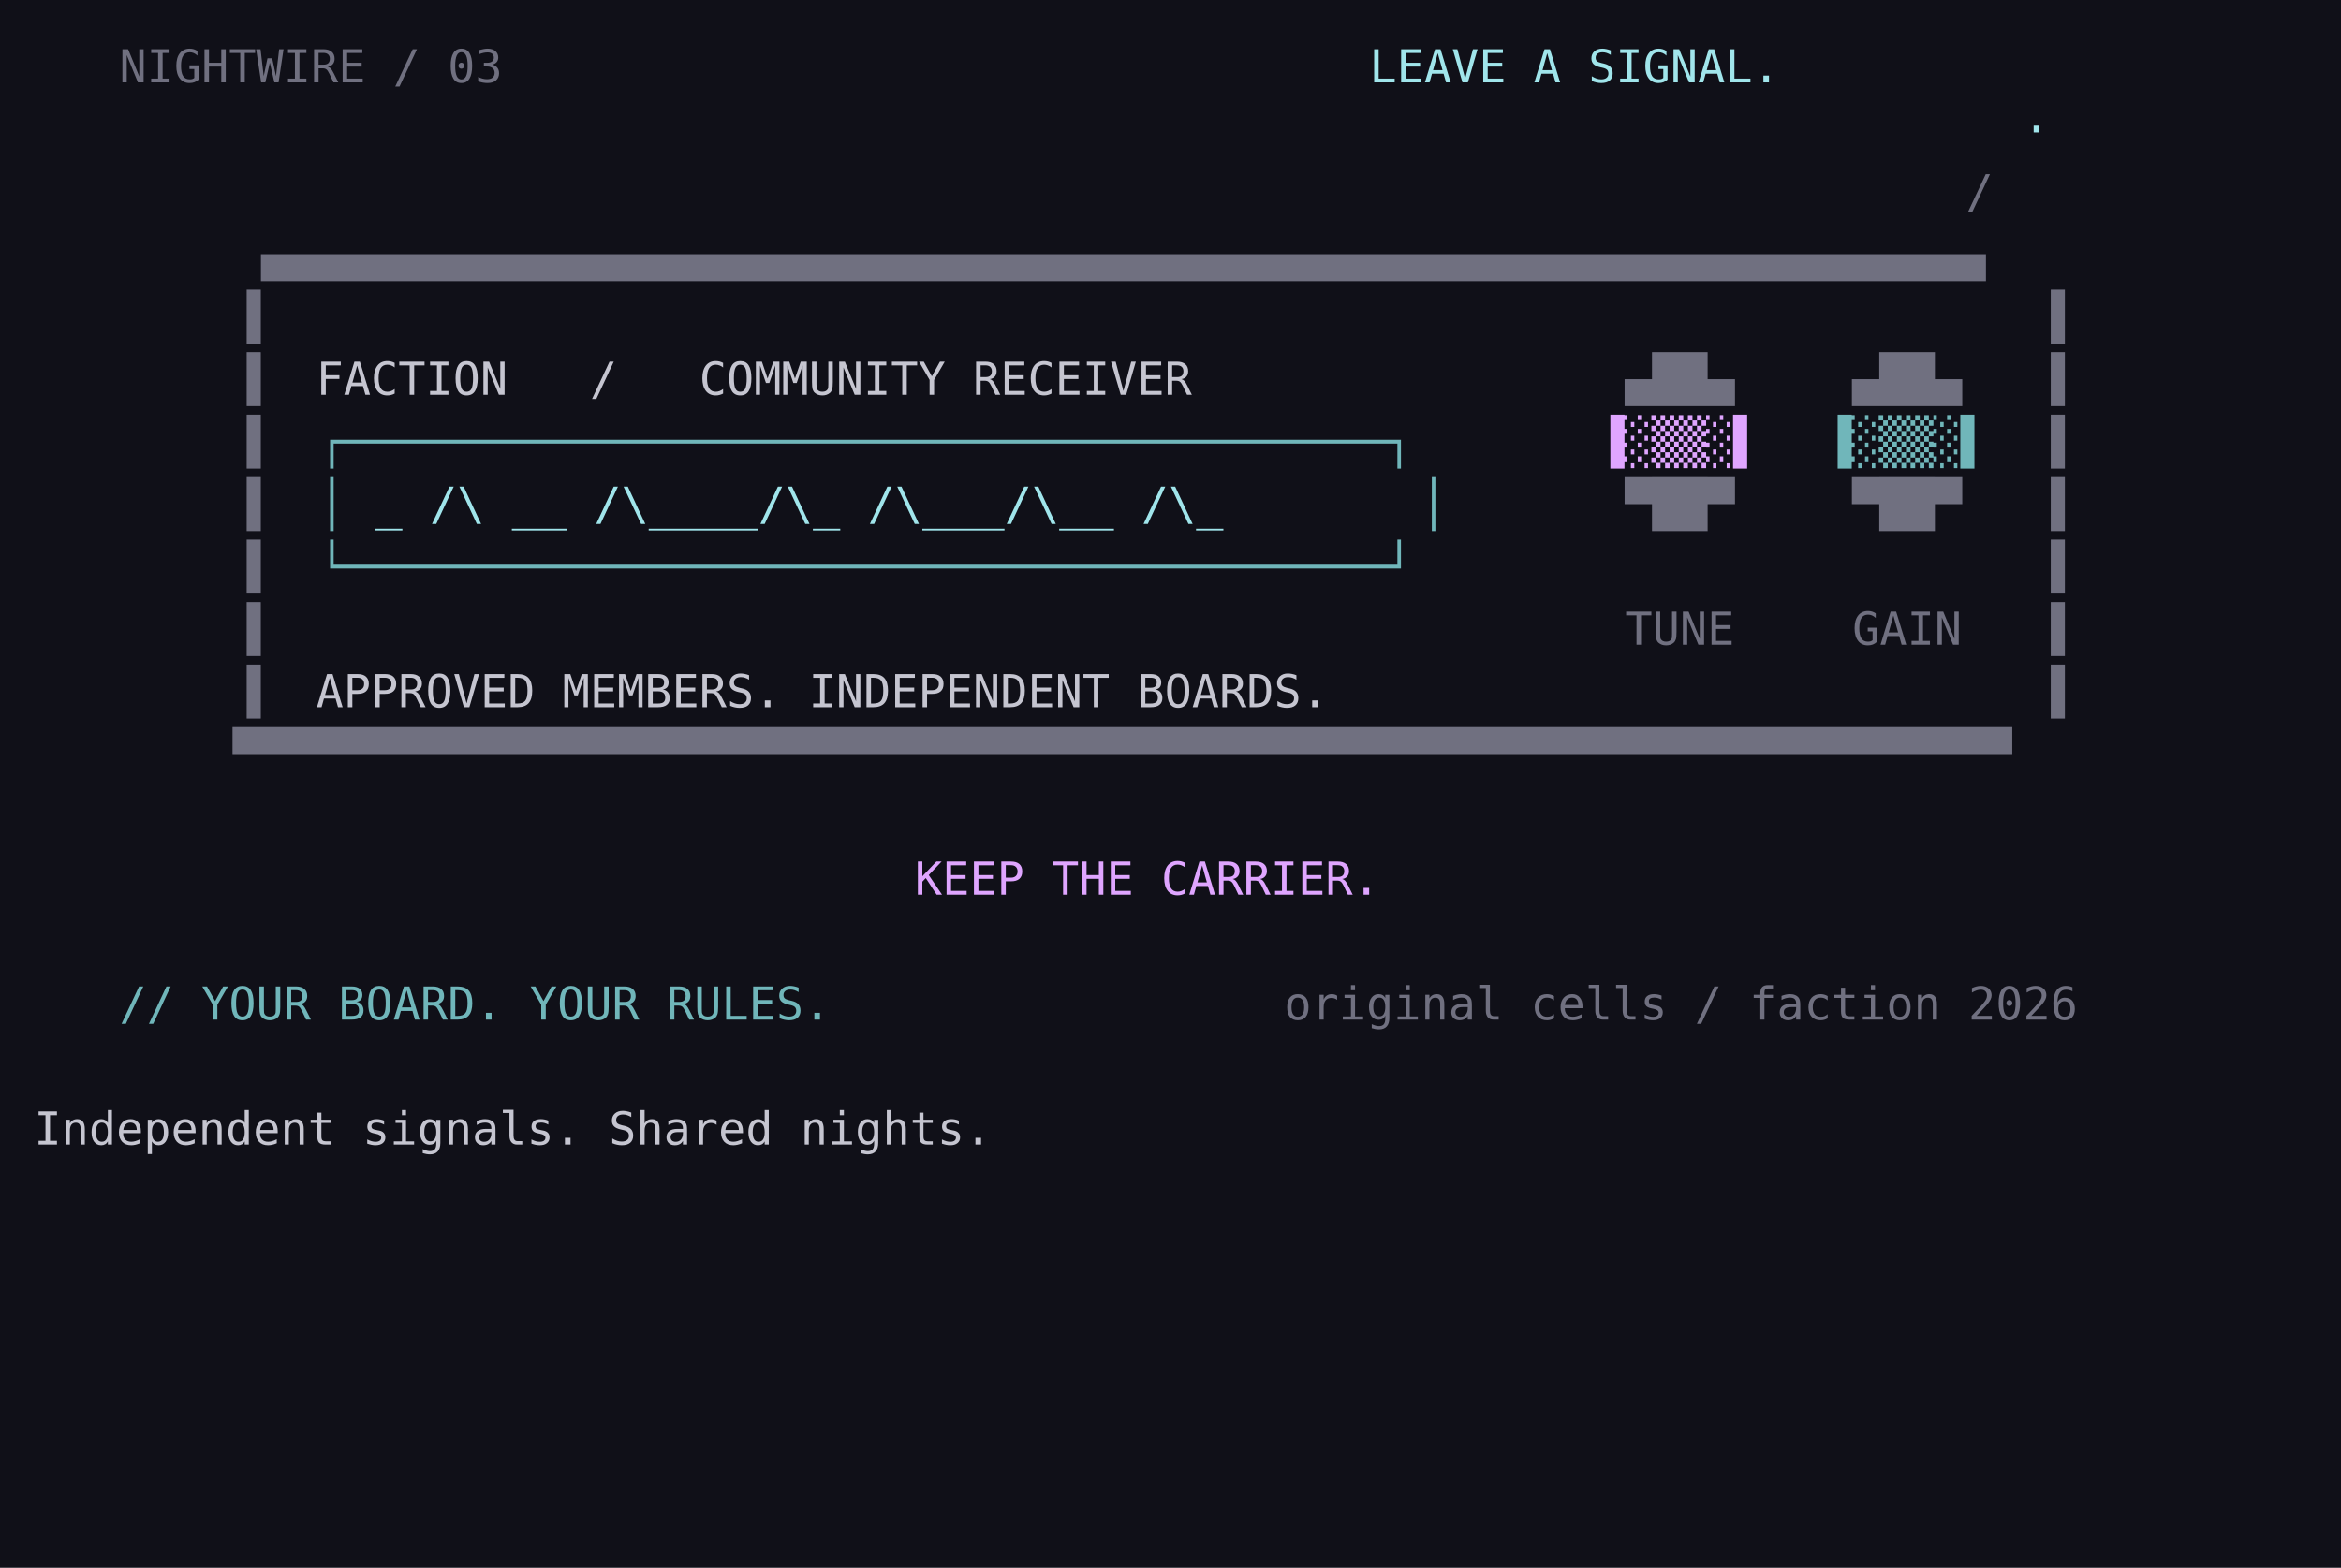
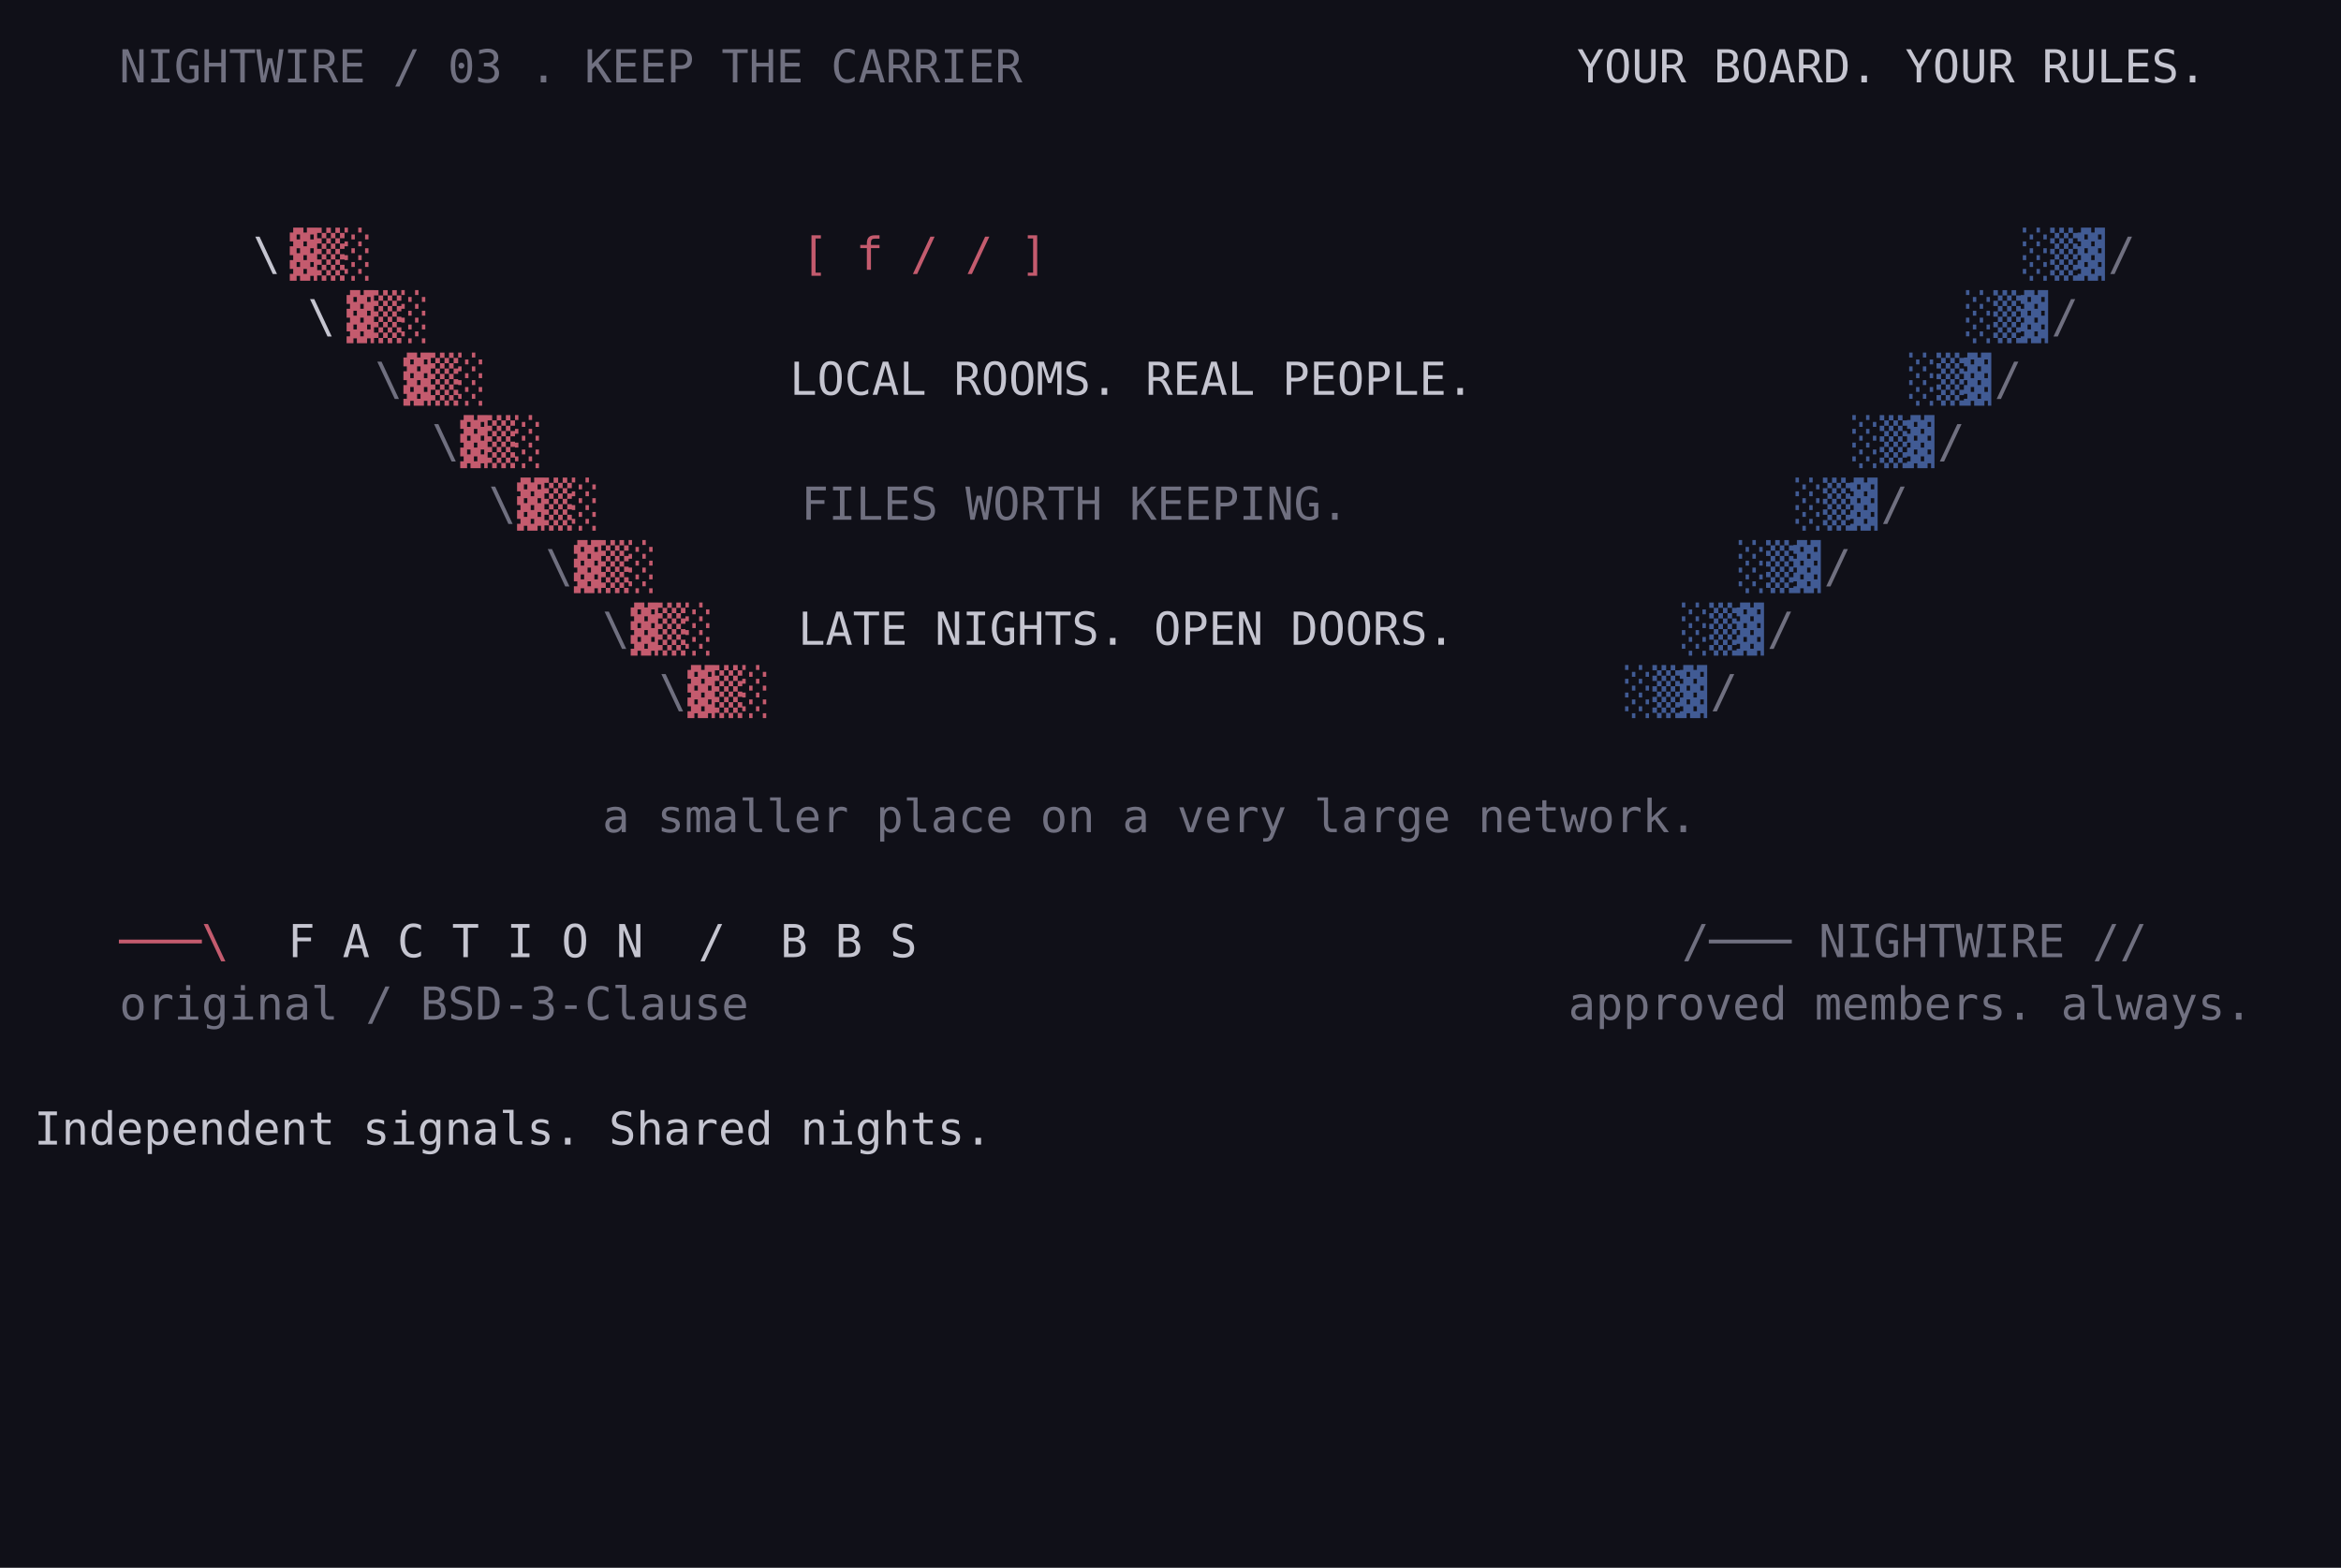
<svg xmlns="http://www.w3.org/2000/svg" width="824" height="552" viewBox="0 0 824 552" role="img" aria-labelledby="title description">
  <rect width="824" height="552" fill="#101018" />
-   <text x="42" y="29" fill="#707080" font-family="monospace" font-size="16" font-weight="400" xml:space="preserve" textLength="140" lengthAdjust="spacingAndGlyphs">NIGHTWIRE / 03</text>
-   <text x="482" y="29" fill="#a0e5eb" font-family="monospace" font-size="16" font-weight="400" xml:space="preserve" textLength="150" lengthAdjust="spacingAndGlyphs">LEAVE A SIGNAL.</text>
-   <text x="712" y="51" fill="#a0e5eb" font-family="monospace" font-size="16" font-weight="400" xml:space="preserve" textLength="10" lengthAdjust="spacingAndGlyphs">·</text>
-   <text x="692" y="73" fill="#707080" font-family="monospace" font-size="16" font-weight="400" xml:space="preserve" textLength="10" lengthAdjust="spacingAndGlyphs">/</text>
-   <text x="92" y="95" fill="#707080" font-family="monospace" font-size="16" font-weight="400" xml:space="preserve" textLength="630" lengthAdjust="spacingAndGlyphs">▄▄▄▄▄▄▄▄▄▄▄▄▄▄▄▄▄▄▄▄▄▄▄▄▄▄▄▄▄▄▄▄▄▄▄▄▄▄▄▄▄▄▄▄▄▄▄▄▄▄▄▄▄▄▄▄▄▄▄▄▄▄▄</text>
-   <text x="82" y="117" fill="#707080" font-family="monospace" font-size="16" font-weight="400" xml:space="preserve" textLength="10" lengthAdjust="spacingAndGlyphs">▐</text>
-   <text x="722" y="117" fill="#707080" font-family="monospace" font-size="16" font-weight="400" xml:space="preserve" textLength="10" lengthAdjust="spacingAndGlyphs">▌</text>
-   <text x="82" y="139" fill="#707080" font-family="monospace" font-size="16" font-weight="400" xml:space="preserve" textLength="10" lengthAdjust="spacingAndGlyphs">▐</text>
-   <text x="92" y="139" fill="#c5c5d0" font-family="monospace" font-size="16" font-weight="400" xml:space="preserve" textLength="480" lengthAdjust="spacingAndGlyphs">  FACTION   /   COMMUNITY RECEIVER              </text>
-   <text x="572" y="139" fill="#707080" font-family="monospace" font-size="16" font-weight="400" xml:space="preserve" textLength="40" lengthAdjust="spacingAndGlyphs">▄██▄</text>
-   <text x="652" y="139" fill="#707080" font-family="monospace" font-size="16" font-weight="400" xml:space="preserve" textLength="40" lengthAdjust="spacingAndGlyphs">▄██▄</text>
-   <text x="722" y="139" fill="#707080" font-family="monospace" font-size="16" font-weight="400" xml:space="preserve" textLength="10" lengthAdjust="spacingAndGlyphs">▌</text>
-   <text x="82" y="161" fill="#707080" font-family="monospace" font-size="16" font-weight="400" xml:space="preserve" textLength="10" lengthAdjust="spacingAndGlyphs">▐</text>
-   <text x="112" y="161" fill="#70b6ba" font-family="monospace" font-size="16" font-weight="400" xml:space="preserve" textLength="400" lengthAdjust="spacingAndGlyphs">┌──────────────────────────────────────┐</text>
-   <text x="562" y="161" fill="#dfa5ff" font-family="monospace" font-size="16" font-weight="400" xml:space="preserve" textLength="60" lengthAdjust="spacingAndGlyphs">▐░▒▒░▌</text>
-   <text x="642" y="161" fill="#70b6ba" font-family="monospace" font-size="16" font-weight="400" xml:space="preserve" textLength="60" lengthAdjust="spacingAndGlyphs">▐░▒▒░▌</text>
-   <text x="722" y="161" fill="#707080" font-family="monospace" font-size="16" font-weight="400" xml:space="preserve" textLength="10" lengthAdjust="spacingAndGlyphs">▌</text>
-   <text x="82" y="183" fill="#707080" font-family="monospace" font-size="16" font-weight="400" xml:space="preserve" textLength="10" lengthAdjust="spacingAndGlyphs">▐</text>
-   <text x="112" y="183" fill="#70b6ba" font-family="monospace" font-size="16" font-weight="400" xml:space="preserve" textLength="20" lengthAdjust="spacingAndGlyphs">│ </text>
-   <text x="132" y="183" fill="#a0e5eb" font-family="monospace" font-size="16" font-weight="400" xml:space="preserve" textLength="310" lengthAdjust="spacingAndGlyphs">_ /\ __ /\____/\_ /\___/\__ /\_</text>
-   <text x="442" y="183" fill="#70b6ba" font-family="monospace" font-size="16" font-weight="400" xml:space="preserve" textLength="70" lengthAdjust="spacingAndGlyphs">      │</text>
-   <text x="572" y="183" fill="#707080" font-family="monospace" font-size="16" font-weight="400" xml:space="preserve" textLength="40" lengthAdjust="spacingAndGlyphs">▀██▀</text>
-   <text x="652" y="183" fill="#707080" font-family="monospace" font-size="16" font-weight="400" xml:space="preserve" textLength="40" lengthAdjust="spacingAndGlyphs">▀██▀</text>
-   <text x="722" y="183" fill="#707080" font-family="monospace" font-size="16" font-weight="400" xml:space="preserve" textLength="10" lengthAdjust="spacingAndGlyphs">▌</text>
-   <text x="82" y="205" fill="#707080" font-family="monospace" font-size="16" font-weight="400" xml:space="preserve" textLength="10" lengthAdjust="spacingAndGlyphs">▐</text>
-   <text x="112" y="205" fill="#70b6ba" font-family="monospace" font-size="16" font-weight="400" xml:space="preserve" textLength="400" lengthAdjust="spacingAndGlyphs">└──────────────────────────────────────┘</text>
-   <text x="722" y="205" fill="#707080" font-family="monospace" font-size="16" font-weight="400" xml:space="preserve" textLength="10" lengthAdjust="spacingAndGlyphs">▌</text>
-   <text x="82" y="227" fill="#707080" font-family="monospace" font-size="16" font-weight="400" xml:space="preserve" textLength="10" lengthAdjust="spacingAndGlyphs">▐</text>
-   <text x="572" y="227" fill="#707080" font-family="monospace" font-size="16" font-weight="400" xml:space="preserve" textLength="40" lengthAdjust="spacingAndGlyphs">TUNE</text>
-   <text x="652" y="227" fill="#707080" font-family="monospace" font-size="16" font-weight="400" xml:space="preserve" textLength="40" lengthAdjust="spacingAndGlyphs">GAIN</text>
-   <text x="722" y="227" fill="#707080" font-family="monospace" font-size="16" font-weight="400" xml:space="preserve" textLength="10" lengthAdjust="spacingAndGlyphs">▌</text>
-   <text x="82" y="249" fill="#707080" font-family="monospace" font-size="16" font-weight="400" xml:space="preserve" textLength="10" lengthAdjust="spacingAndGlyphs">▐</text>
-   <text x="92" y="249" fill="#c5c5d0" font-family="monospace" font-size="16" font-weight="400" xml:space="preserve" textLength="630" lengthAdjust="spacingAndGlyphs">  APPROVED MEMBERS. INDEPENDENT BOARDS.                        </text>
-   <text x="722" y="249" fill="#707080" font-family="monospace" font-size="16" font-weight="400" xml:space="preserve" textLength="10" lengthAdjust="spacingAndGlyphs">▌</text>
-   <text x="82" y="271" fill="#707080" font-family="monospace" font-size="16" font-weight="400" xml:space="preserve" textLength="650" lengthAdjust="spacingAndGlyphs">▀▀▀▀▀▀▀▀▀▀▀▀▀▀▀▀▀▀▀▀▀▀▀▀▀▀▀▀▀▀▀▀▀▀▀▀▀▀▀▀▀▀▀▀▀▀▀▀▀▀▀▀▀▀▀▀▀▀▀▀▀▀▀▀▀</text>
-   <text x="322" y="315" fill="#dfa5ff" font-family="monospace" font-size="16" font-weight="400" xml:space="preserve" textLength="170" lengthAdjust="spacingAndGlyphs">KEEP THE CARRIER.</text>
-   <text x="42" y="359" fill="#70b6ba" font-family="monospace" font-size="16" font-weight="400" xml:space="preserve" textLength="260" lengthAdjust="spacingAndGlyphs">// YOUR BOARD. YOUR RULES.</text>
-   <text x="452" y="359" fill="#707080" font-family="monospace" font-size="16" font-weight="400" xml:space="preserve" textLength="290" lengthAdjust="spacingAndGlyphs">original cells / faction 2026</text>
+   <text x="42" y="29" fill="#707080" font-family="monospace" font-size="16" font-weight="400" xml:space="preserve" textLength="330" lengthAdjust="spacingAndGlyphs">NIGHTWIRE / 03 . KEEP THE CARRIER</text>
+   <text x="372" y="29" fill="#c5c5d0" font-family="monospace" font-size="16" font-weight="400" xml:space="preserve" textLength="440" lengthAdjust="spacingAndGlyphs">                   YOUR BOARD. YOUR RULES.  </text>
+   <text x="12" y="95" fill="#c5c5d0" font-family="monospace" font-size="16" font-weight="400" xml:space="preserve" textLength="90" lengthAdjust="spacingAndGlyphs">        \</text>
+   <text x="102" y="95" fill="#c45b6e" font-family="monospace" font-size="16" font-weight="400" xml:space="preserve" textLength="30" lengthAdjust="spacingAndGlyphs">▓▒░</text>
+   <text x="282" y="95" fill="#c45b6e" font-family="monospace" font-size="16" font-weight="400" xml:space="preserve" textLength="90" lengthAdjust="spacingAndGlyphs">[ f / / ]</text>
+   <text x="712" y="95" fill="#415b94" font-family="monospace" font-size="16" font-weight="400" xml:space="preserve" textLength="30" lengthAdjust="spacingAndGlyphs">░▒▓</text>
+   <text x="742" y="95" fill="#707080" font-family="monospace" font-size="16" font-weight="400" xml:space="preserve" textLength="10" lengthAdjust="spacingAndGlyphs">/</text>
+   <text x="12" y="117" fill="#c5c5d0" font-family="monospace" font-size="16" font-weight="400" xml:space="preserve" textLength="110" lengthAdjust="spacingAndGlyphs">          \</text>
+   <text x="122" y="117" fill="#c45b6e" font-family="monospace" font-size="16" font-weight="400" xml:space="preserve" textLength="30" lengthAdjust="spacingAndGlyphs">▓▒░</text>
+   <text x="692" y="117" fill="#415b94" font-family="monospace" font-size="16" font-weight="400" xml:space="preserve" textLength="30" lengthAdjust="spacingAndGlyphs">░▒▓</text>
+   <text x="722" y="117" fill="#707080" font-family="monospace" font-size="16" font-weight="400" xml:space="preserve" textLength="10" lengthAdjust="spacingAndGlyphs">/</text>
+   <text x="132" y="139" fill="#707080" font-family="monospace" font-size="16" font-weight="400" xml:space="preserve" textLength="10" lengthAdjust="spacingAndGlyphs">\</text>
+   <text x="142" y="139" fill="#c45b6e" font-family="monospace" font-size="16" font-weight="400" xml:space="preserve" textLength="30" lengthAdjust="spacingAndGlyphs">▓▒░</text>
+   <text x="172" y="139" fill="#c5c5d0" font-family="monospace" font-size="16" font-weight="400" xml:space="preserve" textLength="500" lengthAdjust="spacingAndGlyphs">           LOCAL ROOMS. REAL PEOPLE.              </text>
+   <text x="672" y="139" fill="#415b94" font-family="monospace" font-size="16" font-weight="400" xml:space="preserve" textLength="30" lengthAdjust="spacingAndGlyphs">░▒▓</text>
+   <text x="702" y="139" fill="#707080" font-family="monospace" font-size="16" font-weight="400" xml:space="preserve" textLength="10" lengthAdjust="spacingAndGlyphs">/</text>
+   <text x="152" y="161" fill="#707080" font-family="monospace" font-size="16" font-weight="400" xml:space="preserve" textLength="10" lengthAdjust="spacingAndGlyphs">\</text>
+   <text x="162" y="161" fill="#c45b6e" font-family="monospace" font-size="16" font-weight="400" xml:space="preserve" textLength="30" lengthAdjust="spacingAndGlyphs">▓▒░</text>
+   <text x="652" y="161" fill="#415b94" font-family="monospace" font-size="16" font-weight="400" xml:space="preserve" textLength="30" lengthAdjust="spacingAndGlyphs">░▒▓</text>
+   <text x="682" y="161" fill="#707080" font-family="monospace" font-size="16" font-weight="400" xml:space="preserve" textLength="10" lengthAdjust="spacingAndGlyphs">/</text>
+   <text x="172" y="183" fill="#707080" font-family="monospace" font-size="16" font-weight="400" xml:space="preserve" textLength="10" lengthAdjust="spacingAndGlyphs">\</text>
+   <text x="182" y="183" fill="#c45b6e" font-family="monospace" font-size="16" font-weight="400" xml:space="preserve" textLength="30" lengthAdjust="spacingAndGlyphs">▓▒░</text>
+   <text x="282" y="183" fill="#707080" font-family="monospace" font-size="16" font-weight="400" xml:space="preserve" textLength="200" lengthAdjust="spacingAndGlyphs">FILES WORTH KEEPING.</text>
+   <text x="632" y="183" fill="#415b94" font-family="monospace" font-size="16" font-weight="400" xml:space="preserve" textLength="30" lengthAdjust="spacingAndGlyphs">░▒▓</text>
+   <text x="662" y="183" fill="#707080" font-family="monospace" font-size="16" font-weight="400" xml:space="preserve" textLength="10" lengthAdjust="spacingAndGlyphs">/</text>
+   <text x="192" y="205" fill="#707080" font-family="monospace" font-size="16" font-weight="400" xml:space="preserve" textLength="10" lengthAdjust="spacingAndGlyphs">\</text>
+   <text x="202" y="205" fill="#c45b6e" font-family="monospace" font-size="16" font-weight="400" xml:space="preserve" textLength="30" lengthAdjust="spacingAndGlyphs">▓▒░</text>
+   <text x="612" y="205" fill="#415b94" font-family="monospace" font-size="16" font-weight="400" xml:space="preserve" textLength="30" lengthAdjust="spacingAndGlyphs">░▒▓</text>
+   <text x="642" y="205" fill="#707080" font-family="monospace" font-size="16" font-weight="400" xml:space="preserve" textLength="10" lengthAdjust="spacingAndGlyphs">/</text>
+   <text x="212" y="227" fill="#707080" font-family="monospace" font-size="16" font-weight="400" xml:space="preserve" textLength="10" lengthAdjust="spacingAndGlyphs">\</text>
+   <text x="222" y="227" fill="#c45b6e" font-family="monospace" font-size="16" font-weight="400" xml:space="preserve" textLength="30" lengthAdjust="spacingAndGlyphs">▓▒░</text>
+   <text x="252" y="227" fill="#c5c5d0" font-family="monospace" font-size="16" font-weight="400" xml:space="preserve" textLength="340" lengthAdjust="spacingAndGlyphs">   LATE NIGHTS. OPEN DOORS.       </text>
+   <text x="592" y="227" fill="#415b94" font-family="monospace" font-size="16" font-weight="400" xml:space="preserve" textLength="30" lengthAdjust="spacingAndGlyphs">░▒▓</text>
+   <text x="622" y="227" fill="#707080" font-family="monospace" font-size="16" font-weight="400" xml:space="preserve" textLength="10" lengthAdjust="spacingAndGlyphs">/</text>
+   <text x="232" y="249" fill="#707080" font-family="monospace" font-size="16" font-weight="400" xml:space="preserve" textLength="10" lengthAdjust="spacingAndGlyphs">\</text>
+   <text x="242" y="249" fill="#c45b6e" font-family="monospace" font-size="16" font-weight="400" xml:space="preserve" textLength="30" lengthAdjust="spacingAndGlyphs">▓▒░</text>
+   <text x="572" y="249" fill="#415b94" font-family="monospace" font-size="16" font-weight="400" xml:space="preserve" textLength="30" lengthAdjust="spacingAndGlyphs">░▒▓</text>
+   <text x="602" y="249" fill="#707080" font-family="monospace" font-size="16" font-weight="400" xml:space="preserve" textLength="10" lengthAdjust="spacingAndGlyphs">/</text>
+   <text x="212" y="293" fill="#707080" font-family="monospace" font-size="16" font-weight="400" xml:space="preserve" textLength="400" lengthAdjust="spacingAndGlyphs">a smaller place on a very large network.</text>
+   <text x="42" y="337" fill="#c45b6e" font-family="monospace" font-size="16" font-weight="400" xml:space="preserve" textLength="40" lengthAdjust="spacingAndGlyphs">───\</text>
+   <text x="82" y="337" fill="#c5c5d0" font-family="monospace" font-size="16" font-weight="400" xml:space="preserve" textLength="510" lengthAdjust="spacingAndGlyphs">  F A C T I O N  /  B B S                          </text>
+   <text x="592" y="337" fill="#707080" font-family="monospace" font-size="16" font-weight="400" xml:space="preserve" textLength="170" lengthAdjust="spacingAndGlyphs">/─── NIGHTWIRE //</text>
+   <text x="42" y="359" fill="#707080" font-family="monospace" font-size="16" font-weight="400" xml:space="preserve" textLength="230" lengthAdjust="spacingAndGlyphs">original / BSD-3-Clause</text>
+   <text x="552" y="359" fill="#707080" font-family="monospace" font-size="16" font-weight="400" xml:space="preserve" textLength="250" lengthAdjust="spacingAndGlyphs">approved members. always.</text>
  <text x="12" y="403" fill="#c5c5d0" font-family="monospace" font-size="16" font-weight="400" xml:space="preserve" textLength="800" lengthAdjust="spacingAndGlyphs">Independent signals. Shared nights.                                             </text>
</svg>
